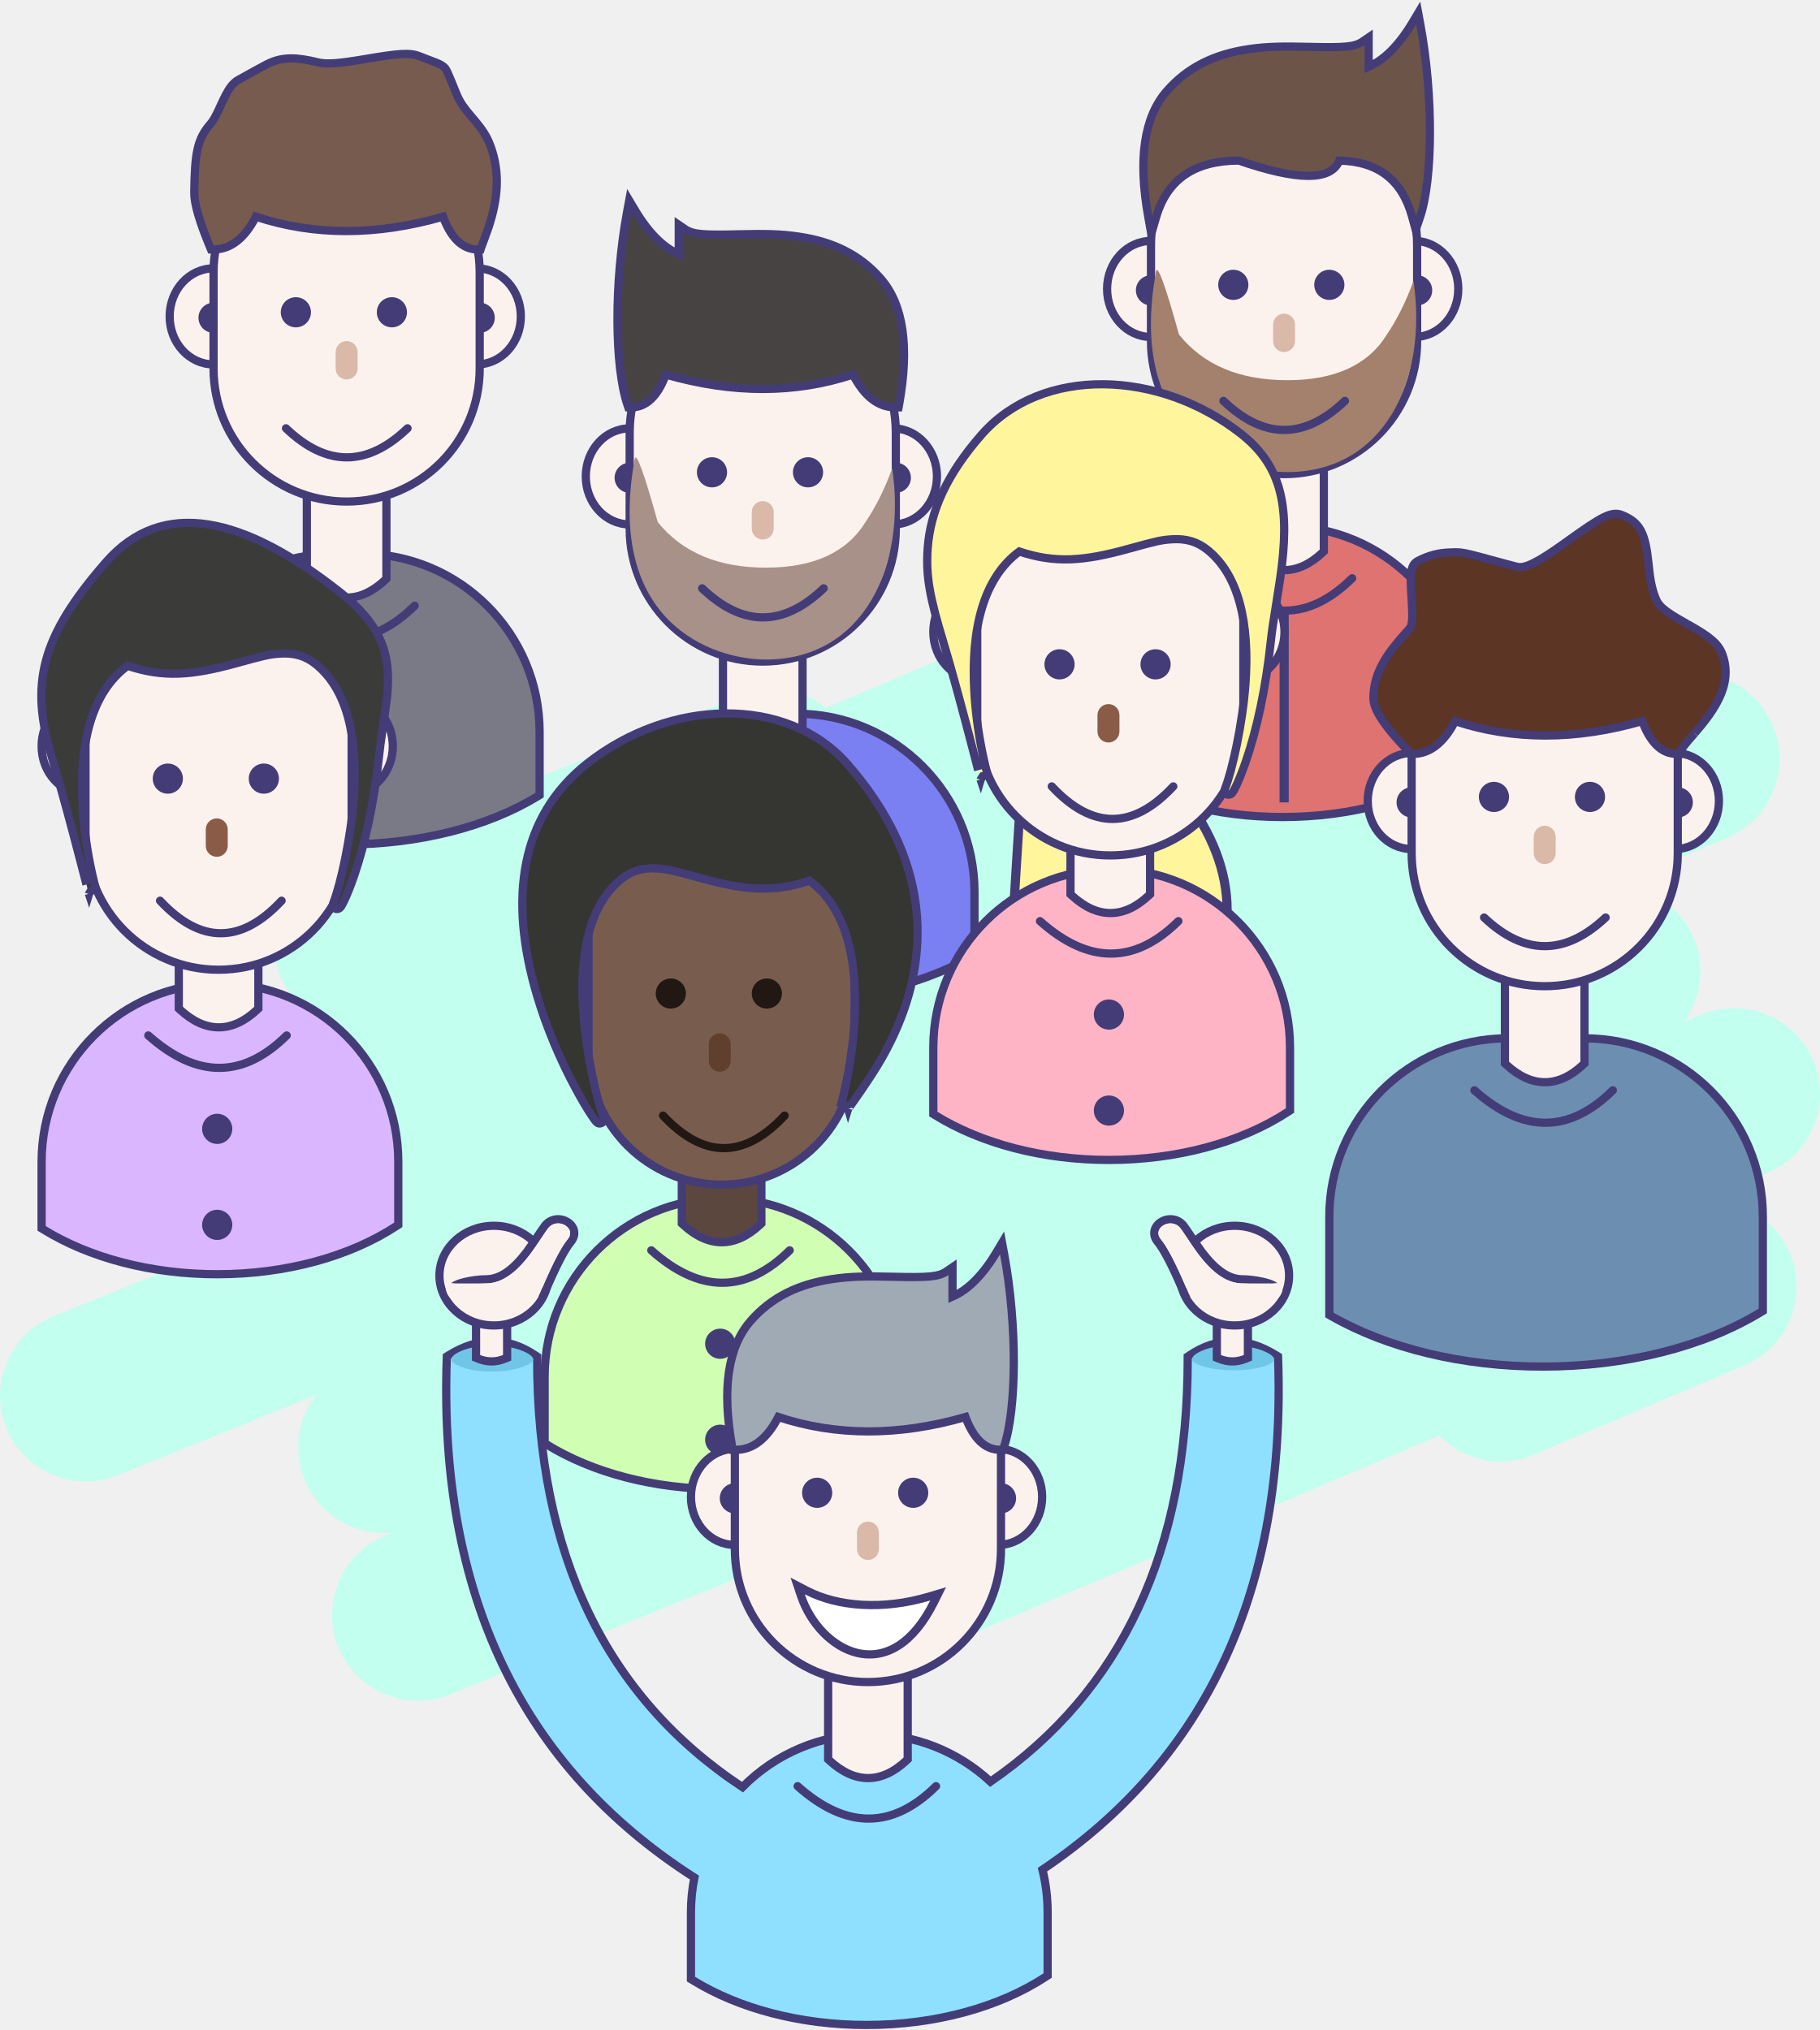
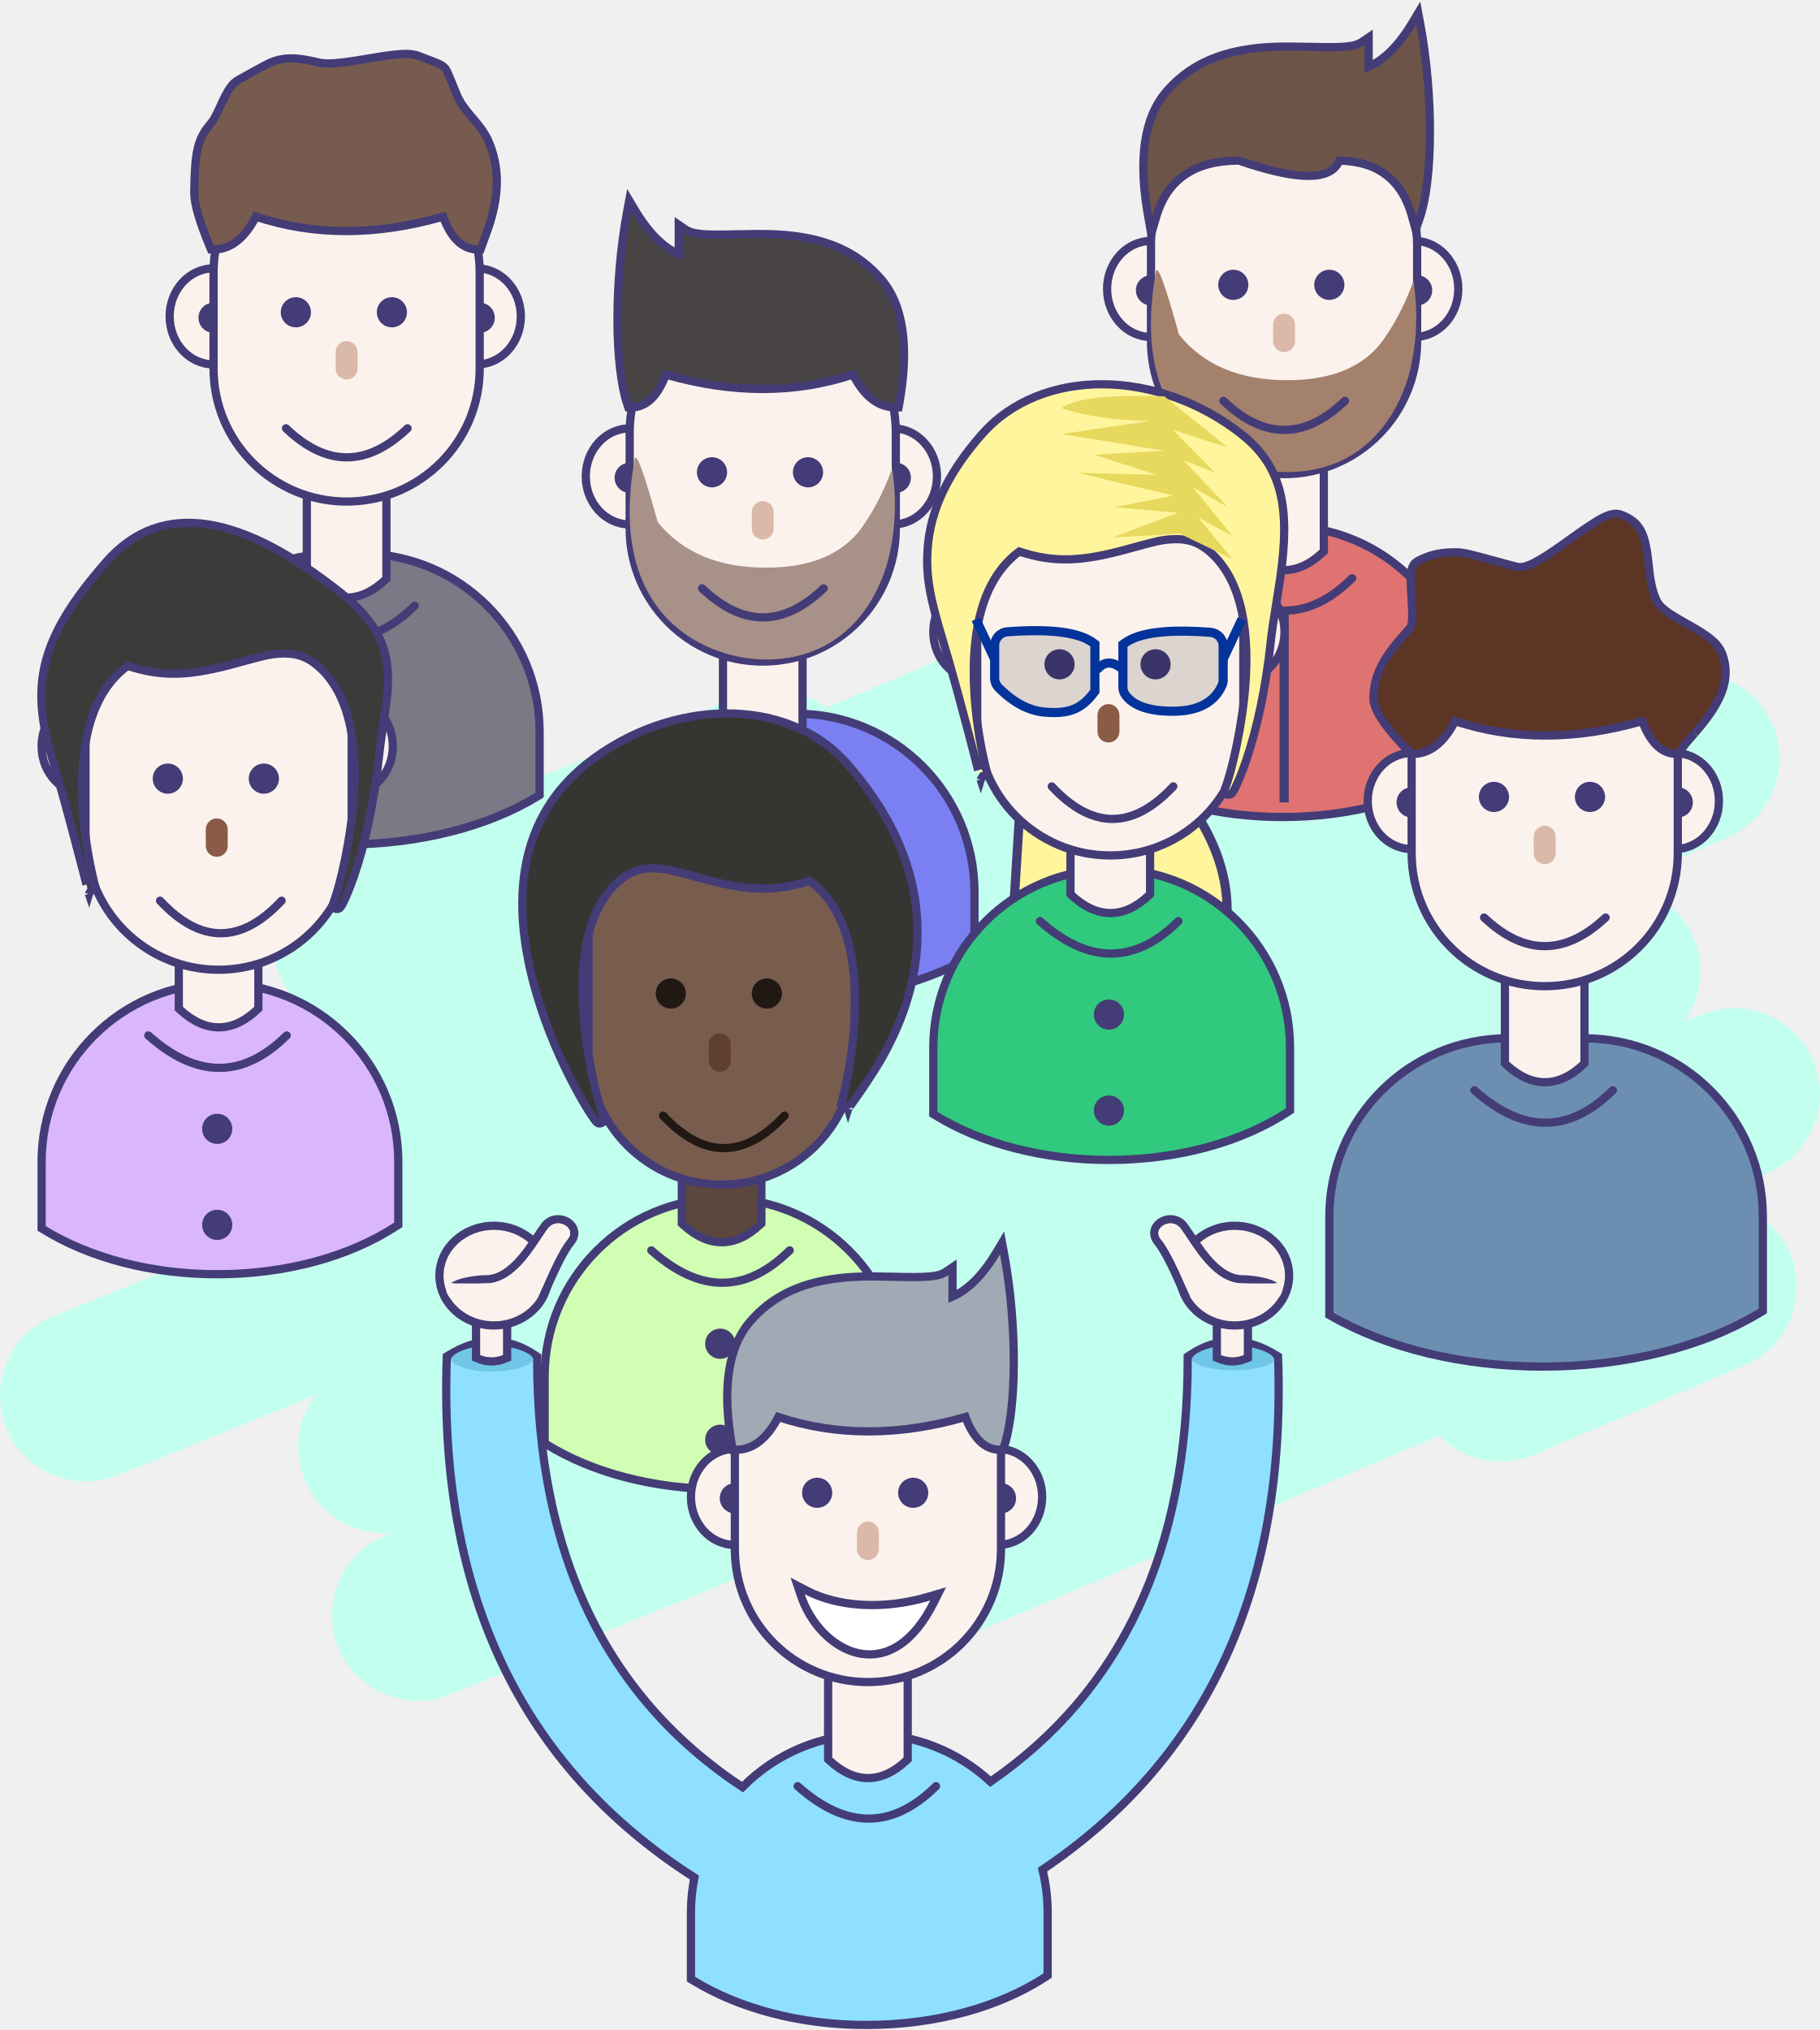
<svg xmlns="http://www.w3.org/2000/svg" width="398px" height="444px" viewBox="0 0 398 444" version="1.1">
  <defs />
  <g id="Emails" stroke="none" stroke-width="1" fill="none" fill-rule="evenodd">
    <g id="Email-Demandeur-Delegate-connu" transform="translate(-115, -1912)">
      <g id="Avril" transform="translate(115, 1801)">
        <g transform="translate(0, 46)">
          <path d="M314.749,378.996 L207.676,424.446 C198.14,428.494 187.128,424.044 183.08,414.508 C181.281,410.272 181.16,405.744 182.417,401.664 L98.388,435.614 C88.782,439.495 77.849,434.855 73.968,425.249 C70.088,415.644 74.728,404.711 84.334,400.83 L85.894,400.199 C77.792,401.038 69.782,396.492 66.578,388.562 C64.009,382.202 65.175,375.261 69.044,370.169 L25.789,387.645 C16.184,391.526 5.251,386.885 1.37,377.28 C-2.511,367.674 2.13,356.742 11.735,352.861 L36.189,342.981 C28.861,342.882 21.959,338.467 19.042,331.247 C15.161,321.641 19.801,310.708 29.407,306.827 L73.251,289.113 C67.952,287.548 63.39,283.667 61.16,278.145 C57.279,268.54 61.919,257.607 71.525,253.726 L161.997,217.173 C168.463,214.56 175.531,215.81 180.644,219.835 L256.795,187.511 C266.331,183.463 277.343,187.913 281.391,197.449 C283.452,202.303 283.311,207.54 281.417,212.046 L315.913,197.403 C325.449,193.355 336.462,197.805 340.51,207.341 C342.826,212.798 342.36,218.738 339.75,223.58 L363.086,213.675 C372.622,209.627 383.635,214.076 387.682,223.612 C391.73,233.149 387.281,244.161 377.745,248.209 L353.039,258.696 C360.363,258.672 367.335,262.965 370.376,270.129 C373.055,276.441 372.012,283.399 368.235,288.557 L371.908,286.998 C381.445,282.95 392.457,287.399 396.505,296.935 C400.553,306.472 396.104,317.484 386.567,321.532 L371.925,327.747 C380,326.783 388.07,331.188 391.407,339.049 C395.455,348.586 391.006,359.598 381.47,363.646 L335.505,383.157 C328.183,386.265 319.99,384.363 314.749,378.996 Z" id="Bg" fill="#C2FFEE" />
          <g id="Group-16" transform="translate(240, 0)">
            <path d="M79.694,233.155 C69.481,239.855 55.468,243.7 40.5,243.7 C26.134,243.7 12.64,240.16 2.528,233.931 L2.1,233.668 L2.1,219.1 C2.1,197.561 19.561,180.1 41.1,180.1 C62.639,180.1 80.1,197.561 80.1,219.1 L80.1,232.888 L79.694,233.155 Z" id="Combined-Shape" stroke="#443C77" stroke-width="1.8" fill="#DE7371" />
            <path d="M32.1,162.7 L49.5,162.7 L49.5,185.59 L49.215,185.857 C46.497,188.403 43.699,189.7 40.837,189.7 C37.978,189.7 35.158,188.405 32.391,185.863 L32.1,185.595 L32.1,162.7 Z" id="Rectangle-7" stroke="#443C77" stroke-width="1.8" fill="#FCF2ED" />
            <ellipse id="Oval-5" stroke="#443C77" stroke-width="1.8" fill="#FCF2ED" cx="11.7" cy="128.2" rx="9.6" ry="10.5" />
            <circle id="Oval-4" fill="#443C77" cx="11.7" cy="128.5" r="3.3" />
            <ellipse id="Oval-5" stroke="#443C77" stroke-width="1.8" fill="#FCF2ED" cx="69.3" cy="128.2" rx="9.6" ry="10.5" />
            <circle id="Oval-4" fill="#443C77" cx="69.9" cy="128.5" r="3.3" />
            <rect id="Rectangle-4" stroke="#443C77" stroke-width="1.8" fill="#FCF2ED" x="11.7" y="89.5" width="58.2" height="79.2" rx="29.1" />
            <path d="M59.299,79.594 C62.732,78.091 65.942,74.869 68.914,69.894 L70.135,67.849 L70.571,70.19 C73.509,85.958 73.32,104.29 70.539,112.484 L69.593,115.271 L68.818,112.431 C66.621,104.376 61.377,100.315 52.892,100.121 C51.042,104.674 43.644,104.494 30.896,100.114 C21.2,100.156 15.255,104.236 12.842,112.448 L11.766,116.114 L11.093,112.353 C8.851,99.816 10.159,90.671 15.112,84.961 C19.696,79.677 25.624,76.85 33.011,75.756 C36.939,75.174 40.242,75.103 46.568,75.258 C53.846,75.436 56.228,75.267 57.893,74.135 L59.299,73.18 L59.299,74.88 C59.299,77.375 59.299,77.798 59.299,79.594 Z" id="Path-3" stroke="#443C77" stroke-width="1.8" fill="#6C5548" />
            <path d="M41.487,168.253 C62.629,168.253 72.304,148.157 69.109,126.427 C67.51,130.867 65.565,134.786 63.276,138.186 C59.168,144.833 51.905,148.157 41.487,148.157 C31.069,148.157 23.185,144.833 17.834,138.186 C14.79,127.245 13.108,122.66 12.788,124.432 C6.374,159.975 29.603,168.253 41.487,168.253 Z" id="Path-17" fill="#A4816D" />
            <circle id="Oval-4" fill="#443C77" cx="29.7" cy="127.3" r="3.3" />
            <circle id="Oval-4" fill="#443C77" cx="50.7" cy="127.3" r="3.3" />
            <rect id="Rectangle-6" fill="#DAB9A9" x="38.4" y="133.6" width="4.8" height="8.4" rx="2.4" />
            <path d="M27.54,152.679 C36.4,161.15 45.261,161.15 54.121,152.679" id="Path-2" stroke="#443C77" stroke-width="1.8" stroke-linecap="round" />
            <path d="M25.431,191.473 C36.035,200.928 46.122,200.928 55.692,191.473" id="Path-4" stroke="#443C77" stroke-width="1.8" stroke-linecap="round" />
            <path d="M40.82,199.181 L40.82,240.501" id="Path-16" stroke="#443C77" stroke-width="2" />
          </g>
          <g id="Group-16" transform="translate(291, 112)">
            <path d="M94.068,239.991 C81.642,247.557 64.588,251.9 46.368,251.9 C28.881,251.9 12.457,247.901 0.153,240.868 L-0.3,240.609 L-0.3,219.1 C-0.3,197.561 17.161,180.1 38.7,180.1 L55.5,180.1 C77.039,180.1 94.5,197.561 94.5,219.1 L94.5,239.728 L94.068,239.991 Z" id="Combined-Shape" stroke="#443C77" stroke-width="1.8" fill="#6C8EB1" />
            <path d="M38.1,162.7 L55.5,162.7 L55.5,185.59 L55.215,185.857 C52.497,188.403 49.699,189.7 46.837,189.7 C43.978,189.7 41.158,188.405 38.391,185.863 L38.1,185.595 L38.1,162.7 Z" id="Rectangle-7" stroke="#443C77" stroke-width="1.8" fill="#FCF2ED" />
            <ellipse id="Oval-5" stroke="#443C77" stroke-width="1.8" fill="#FCF2ED" cx="17.7" cy="128.2" rx="9.6" ry="10.5" />
            <circle id="Oval-4" fill="#443C77" cx="17.7" cy="128.5" r="3.3" />
            <ellipse id="Oval-5" stroke="#443C77" stroke-width="1.8" fill="#FCF2ED" cx="75.3" cy="128.2" rx="9.6" ry="10.5" />
            <circle id="Oval-4" fill="#443C77" cx="75.9" cy="128.5" r="3.3" />
            <rect id="Rectangle-4" stroke="#443C77" stroke-width="1.8" fill="#FCF2ED" x="17.7" y="89.5" width="58.2" height="79.2" rx="29.1" />
            <circle id="Oval-4" fill="#443C77" cx="35.7" cy="127.3" r="3.3" />
            <circle id="Oval-4" fill="#443C77" cx="56.7" cy="127.3" r="3.3" />
            <rect id="Rectangle-6" fill="#DAB9A9" x="44.4" y="133.6" width="4.8" height="8.4" rx="2.4" />
            <path d="M33.54,153.679 C42.377,162.028 51.237,162.028 60.121,153.679" id="Path-2" stroke="#443C77" stroke-width="1.8" stroke-linecap="round" />
            <path d="M68.127,110.728 C53.54,114.923 39.892,114.927 27.205,110.729 C24.75,115.455 21.673,117.895 17.979,117.895 L17.601,117.895 L17.336,117.624 C11.973,112.149 9.307,108.253 9.341,105.676 C9.403,101.073 11.248,97.44 14.927,93.102 C15.466,92.466 17.233,90.463 17.299,90.387 C17.887,89.709 17.959,87.99 17.691,83.949 C17.688,83.899 17.688,83.899 17.684,83.849 C17.314,78.28 17.435,76.536 19.122,75.659 C21.364,74.494 23.542,73.922 25.837,73.847 C28.952,73.745 28.19,73.566 38.281,76.322 C39.175,76.566 39.985,76.778 40.784,76.974 C42.532,77.402 45.46,75.852 50.946,71.933 C51.169,71.774 51.401,71.607 51.683,71.405 C59.213,65.997 61.403,64.741 63.672,65.641 C67.755,67.259 68.811,69.757 69.486,76.137 C69.766,78.783 69.901,79.788 70.218,81.172 C70.473,82.285 70.8,83.296 71.224,84.245 C71.896,85.747 73.494,86.953 77.179,89.026 C77.369,89.133 78.05,89.514 78.029,89.503 C82.831,92.197 84.811,93.731 85.698,96.228 C87.462,101.193 85.645,105.924 81.226,111.417 C80.732,112.032 80.225,112.633 79.578,113.383 C79.652,113.297 78.419,114.719 78.123,115.067 C77.165,116.194 76.678,116.873 76.539,117.284 L76.332,117.895 L75.687,117.895 C72.394,117.895 69.883,115.435 68.127,110.728 Z" id="Path-3" stroke="#443C77" stroke-width="1.8" fill="#5C3524" />
            <path d="M31.431,191.473 C42.035,200.928 52.122,200.928 61.692,191.473" id="Path-4" stroke="#443C77" stroke-width="1.8" stroke-linecap="round" />
          </g>
          <g id="Group-16" transform="translate(122, 41)">
            <path d="M90.636,233.189 C78.587,239.867 62.054,243.7 44.39,243.7 C27.437,243.7 11.514,240.171 -0.415,233.963 L-0.9,233.711 L-0.9,219.1 C-0.9,197.561 16.561,180.1 38.1,180.1 L52.1,180.1 C73.639,180.1 91.1,197.561 91.1,219.1 L91.1,232.932 L90.636,233.189 Z" id="Combined-Shape" stroke="#443C77" stroke-width="1.8" fill="#7A80F1" />
            <path d="M36.1,162.7 L53.5,162.7 L53.5,185.59 L53.215,185.857 C50.497,188.403 47.699,189.7 44.837,189.7 C41.978,189.7 39.158,188.405 36.391,185.863 L36.1,185.595 L36.1,162.7 Z" id="Rectangle-7" stroke="#443C77" stroke-width="1.8" fill="#FCF2ED" />
            <ellipse id="Oval-5" stroke="#443C77" stroke-width="1.8" fill="#FCF2ED" cx="15.7" cy="128.2" rx="9.6" ry="10.5" />
            <circle id="Oval-4" fill="#443C77" cx="15.7" cy="128.5" r="3.3" />
            <ellipse id="Oval-5" stroke="#443C77" stroke-width="1.8" fill="#FCF2ED" cx="73.3" cy="128.2" rx="9.6" ry="10.5" />
            <circle id="Oval-4" fill="#443C77" cx="73.9" cy="128.5" r="3.3" />
            <rect id="Rectangle-4" stroke="#443C77" stroke-width="1.8" fill="#FCF2ED" x="15.7" y="89.5" width="58.2" height="79.2" rx="29.1" />
            <path d="M62.299,79.594 C65.732,78.091 68.942,74.869 71.914,69.894 L73.135,67.849 L73.571,70.19 C76.509,85.958 76.32,104.29 73.539,112.484 L73.332,113.095 L72.687,113.095 C69.394,113.095 66.883,110.635 65.127,105.928 C50.54,110.123 36.892,110.127 24.205,105.929 C21.75,110.655 18.673,113.095 14.979,113.095 L14.226,113.095 L14.093,112.353 C11.851,99.816 13.159,90.671 18.112,84.961 C22.696,79.677 28.624,76.85 36.011,75.756 C39.939,75.174 43.242,75.103 49.568,75.258 C56.846,75.436 59.228,75.267 60.893,74.135 L62.299,73.18 L62.299,74.88 C62.299,77.375 62.299,77.798 62.299,79.594 Z" id="Path-3" stroke="#443C77" stroke-width="1.8" fill="#484343" transform="translate(44.36669, 91.2748) scale(-1, 1) translate(-44.36669, -91.2748) " />
            <path d="M45.487,168.253 C66.629,168.253 76.304,148.157 73.109,126.427 C71.51,130.867 69.565,134.786 67.276,138.186 C63.168,144.833 55.905,148.157 45.487,148.157 C35.069,148.157 27.185,144.833 21.834,138.186 C18.79,127.245 17.108,122.66 16.788,124.432 C10.374,159.975 33.603,168.253 45.487,168.253 Z" id="Path-17" fill="#A79188" />
            <circle id="Oval-4" fill="#443C77" cx="33.7" cy="127.3" r="3.3" />
            <circle id="Oval-4" fill="#443C77" cx="54.7" cy="127.3" r="3.3" />
            <rect id="Rectangle-6" fill="#DAB9A9" x="42.4" y="133.6" width="4.8" height="8.4" rx="2.4" />
            <path d="M31.54,152.679 C40.4,161.15 49.261,161.15 58.121,152.679" id="Path-2" stroke="#443C77" stroke-width="1.8" stroke-linecap="round" />
            <path d="M29.431,191.473 C40.035,200.928 50.122,200.928 59.692,191.473" id="Path-4" stroke="#443C77" stroke-width="1.8" stroke-linecap="round" />
            <path d="M44.82,199.181 L44.82,240.501" id="Path-16" stroke="#443C77" stroke-width="2" />
          </g>
          <g id="Group-16" transform="translate(35, 6)">
            <path d="M82.568,233.171 C71.595,239.861 56.539,243.7 40.454,243.7 C25.018,243.7 10.518,240.165 -0.347,233.946 L-0.8,233.687 L-0.8,219.1 C-0.8,197.561 16.661,180.1 38.2,180.1 L44,180.1 C65.539,180.1 83,197.561 83,219.1 L83,232.908 L82.568,233.171 Z" id="Combined-Shape" stroke="#443C77" stroke-width="1.8" fill="#797A85" />
            <path d="M32.1,162.7 L49.5,162.7 L49.5,185.59 L49.215,185.857 C46.497,188.403 43.699,189.7 40.837,189.7 C37.978,189.7 35.158,188.405 32.391,185.863 L32.1,185.595 L32.1,162.7 Z" id="Rectangle-7" stroke="#443C77" stroke-width="1.8" fill="#FCF2ED" />
            <ellipse id="Oval-5" stroke="#443C77" stroke-width="1.8" fill="#FCF2ED" cx="11.7" cy="128.2" rx="9.6" ry="10.5" />
            <circle id="Oval-4" fill="#443C77" cx="11.7" cy="128.5" r="3.3" />
            <ellipse id="Oval-5" stroke="#443C77" stroke-width="1.8" fill="#FCF2ED" cx="69.3" cy="128.2" rx="9.6" ry="10.5" />
            <circle id="Oval-4" fill="#443C77" cx="69.9" cy="128.5" r="3.3" />
            <rect id="Rectangle-4" stroke="#443C77" stroke-width="1.8" fill="#FCF2ED" x="11.7" y="89.5" width="58.2" height="79.2" rx="29.1" />
            <path d="M61.886,106.391 C47.299,110.586 33.651,110.59 20.964,106.391 C18.509,111.117 15.432,113.557 11.738,113.557 L11.137,113.557 L10.907,113.002 C8.594,107.438 7.449,103.501 7.481,101.1 C7.598,92.334 8.142,89.411 11.058,86.049 C11.674,85.34 12.184,84.396 13.088,82.431 C13.198,82.191 13.198,82.191 13.309,81.949 C14.855,78.585 15.729,77.189 17.258,76.395 C18.116,75.949 22.915,73.204 24.134,72.69 C26.971,71.496 29.72,71.453 34.543,72.636 C36.48,73.111 39.152,72.872 44.662,71.946 C44.929,71.901 44.929,71.901 45.197,71.856 C52.149,70.682 54.618,70.461 56.694,71.284 C57.656,71.665 60.082,72.579 60.449,72.73 C61.427,73.131 61.958,73.453 62.39,73.965 C62.887,74.555 64.41,78.626 64.983,79.907 C65.726,81.569 66.47,82.602 68.266,84.703 C68.288,84.728 68.288,84.728 68.309,84.753 C70.536,87.358 71.494,88.775 72.366,91.228 C74.366,96.857 73.887,102.555 71.833,108.735 C71.431,109.943 70.34,112.823 70.298,112.946 L70.091,113.557 L69.446,113.557 C66.153,113.557 63.642,111.097 61.886,106.391 Z" id="Path-3" stroke="#443C77" stroke-width="1.8" fill="#765B4E" />
            <circle id="Oval-4" fill="#443C77" cx="29.7" cy="127.3" r="3.3" />
            <circle id="Oval-4" fill="#443C77" cx="50.7" cy="127.3" r="3.3" />
            <rect id="Rectangle-6" fill="#DAB9A9" x="38.4" y="133.6" width="4.8" height="8.4" rx="2.4" />
            <path d="M27.54,152.679 C36.4,161.15 45.261,161.15 54.121,152.679" id="Path-2" stroke="#443C77" stroke-width="1.8" stroke-linecap="round" />
            <path d="M25.431,191.473 C36.035,200.928 46.122,200.928 55.692,191.473" id="Path-4" stroke="#443C77" stroke-width="1.8" stroke-linecap="round" />
            <path d="M40.82,199.181 L40.82,240.501" id="Path-16" stroke="#443C77" stroke-width="2" />
          </g>
          <g id="Group-16" transform="translate(203, 149)">
            <path d="M20.636,83.156 L49.886,83.156 L50.181,83.463 C66.341,100.245 69.615,117.203 59.872,134.096 C50.004,151.205 35.742,151.205 17.826,134.324 L17.485,134.002 L20.636,83.156 Z" id="Path-5" stroke="#443C77" stroke-width="2" fill="#FFF59D" />
-             <path d="M78.694,159.155 C68.481,165.855 54.468,169.7 39.5,169.7 C25.134,169.7 11.64,166.16 1.528,159.931 L1.1,159.668 L1.1,145.1 C1.1,123.561 18.561,106.1 40.1,106.1 C61.639,106.1 79.1,123.561 79.1,145.1 L79.1,158.888 L78.694,159.155 Z" id="Combined-Shape" stroke="#443C77" stroke-width="1.8" fill="#FFB4C5" />
+             <path d="M78.694,159.155 C68.481,165.855 54.468,169.7 39.5,169.7 C25.134,169.7 11.64,166.16 1.528,159.931 L1.1,159.668 L1.1,145.1 C1.1,123.561 18.561,106.1 40.1,106.1 C61.639,106.1 79.1,123.561 79.1,145.1 L79.1,158.888 L78.694,159.155 Z" id="Combined-Shape" stroke="#443C77" stroke-width="1.8" fill="#30C97E" />
            <circle id="Oval-4" fill="#443C77" cx="39.5" cy="137.9" r="3.3" />
            <circle id="Oval-4" fill="#443C77" cx="39.5" cy="158.9" r="3.3" />
            <path d="M31.1,88.7 L48.5,88.7 L48.5,111.59 L48.215,111.857 C45.497,114.403 42.699,115.7 39.837,115.7 C36.978,115.7 34.158,114.405 31.391,111.863 L31.1,111.595 L31.1,88.7 Z" id="Rectangle-7" stroke="#443C77" stroke-width="1.8" fill="#FCF2ED" />
            <ellipse id="Oval-5" stroke="#443C77" stroke-width="1.8" fill="#FCF2ED" cx="10.7" cy="54.2" rx="9.6" ry="10.5" />
            <circle id="Oval-4" fill="#443C77" cx="10.7" cy="54.5" r="3.3" />
            <ellipse id="Oval-5" stroke="#443C77" stroke-width="1.8" fill="#FCF2ED" cx="68.3" cy="54.2" rx="9.6" ry="10.5" />
            <circle id="Oval-4" fill="#443C77" cx="68.9" cy="54.5" r="3.3" />
            <rect id="Rectangle-4" stroke="#443C77" stroke-width="1.8" fill="#FCF2ED" x="10.7" y="15.5" width="58.2" height="87.6" rx="29.1" />
            <circle id="Oval-4" fill="#443C77" cx="28.7" cy="61.3" r="3.3" />
            <circle id="Oval-4" fill="#443C77" cx="49.7" cy="61.3" r="3.3" />
            <rect id="Rectangle-6" fill="#8A5C47" x="37" y="70" width="4.8" height="8.4" rx="2.4" />
            <path d="M27,88 C35.86,97.488 44.72,97.488 53.58,88" id="Path-2" stroke="#443C77" stroke-width="1.8" stroke-linecap="round" />
            <path d="M19.901,36.627 C12.105,42.379 9.239,53.415 10.085,67.55 C10.379,72.473 11.112,77.375 12.084,81.833 C12.411,83.337 12.741,84.665 13.006,85.601 C13.094,85.911 13.166,86.144 13.184,86.19 C13.179,86.177 13.177,86.173 13.147,86.114 C13.119,86.063 13.119,86.063 13.022,85.945 C12.823,85.697 12.823,85.697 11.908,85.786 C11.582,86.277 11.466,86.452 11.443,86.531 C11.439,86.518 11.436,86.504 11.432,86.489 C11.434,86.496 11.102,85.198 10.916,84.476 C10.574,83.141 10.214,81.748 9.829,80.267 C8.747,76.106 7.664,72.015 6.624,68.188 C6.422,67.445 6.223,66.717 6.027,66.007 C5.01,62.307 4.102,59.125 3.332,56.581 C0.357,46.752 -0.576,42.108 -0.133,35.925 C0.452,27.746 4.072,19.737 11.626,11.102 C24.86,-4.024 50.515,-3.22 68.512,10.989 C77.482,18.094 79.166,27.185 76.956,42.5 C76.755,43.895 76.559,45.14 76.188,47.43 C75.409,52.238 75.142,54.018 74.885,56.416 C73.776,66.751 71.848,75.477 69.493,82.392 C68.678,84.788 67.868,86.781 67.185,88.177 C66.918,88.724 66.691,89.133 66.536,89.349 C66.466,89.446 66.402,89.521 66.309,89.596 C65.847,89.97 64.991,89.924 64.832,89.058 C64.782,88.789 64.819,88.659 64.944,88.34 C66.449,84.497 68.725,74.41 69.354,65.629 C70.315,52.206 67.886,41.826 61.123,36.324 C58.82,34.451 56.345,33.756 53.266,33.953 C50.912,34.104 49.937,34.338 43.633,36.077 C33.94,38.751 27.727,39.231 19.901,36.627 Z" id="Path-3" stroke="#443C77" stroke-width="1.8" fill="#FFF59D" />
            <path d="M24.431,117.473 C35.035,126.928 45.122,126.928 54.692,117.473" id="Path-4" stroke="#443C77" stroke-width="1.8" stroke-linecap="round" />
+             <g id="Group-7" transform="translate(10, 51)" stroke="#02349B" stroke-width="2">
+               <path d="M6.569,3.927 C15.793,2.421 22.049,2.63 25.44,4.664 L25.877,4.927 L25.922,5.435 C26.193,8.53 26.193,8.53 26.377,10.633 C26.534,12.438 26.534,12.438 26.747,14.871 L26.776,15.201 L26.603,15.482 C24.247,19.318 21.542,20.715 16.208,20.715 C12.712,20.715 9.217,19.219 5.735,16.272 C5.131,15.761 4.754,15.032 4.685,14.243 L4.064,7.149 C3.927,5.585 5.02,4.18 6.569,3.927 Z" id="Rectangle-3" fill-opacity="0.125" fill="#000000" transform="translate(15.40179, 11.82963) rotate(5) translate(-15.40179, -11.82963) " />
+               <path d="M32.748,7.499 C34.321,4.986 37.668,3.565 42.719,3.123 C48.104,2.652 51.9,4.197 53.91,7.795 C54.116,8.165 54.242,8.575 54.279,8.997 L54.925,16.377 C55.062,17.939 53.973,19.342 52.427,19.599 C43.202,21.126 36.944,20.928 33.552,18.893 L33.114,18.63 L33.07,18.122 C32.698,13.87 32.698,13.87 32.303,9.352 C32.246,8.702 32.402,8.052 32.748,7.499 Z" id="Rectangle-3" fill-opacity="0.125" fill="#000000" transform="translate(43.61393, 11.82108) scale(1, -1) rotate(5) translate(-43.61393, -11.82108) " />
+               <path d="M26.837,11.568 C28.438,9.503 30.408,9.503 32.746,11.568" id="Path-14" />
+               <path d="M54.403,9.339 L58.584,0.431" id="Path-15" />
+               <path d="M0.403,9.339 L4.584,0.431" id="Path-15" transform="translate(2.493652, 4.884766) scale(1, -1) translate(-2.493652, -4.884766) " />
+             </g>
+             <path d="M51.621,2.686 C39.296,2.274 31.803,3.142 29.143,5.289 C34.225,7.031 40.648,7.954 48.412,8.057 L29.143,10.939 C44.128,13.373 51.621,14.59 51.621,14.59 C41.402,15.173 36.293,15.465 36.293,15.465 C45.297,18.385 49.799,19.846 49.799,19.846 C38.364,19.554 32.646,19.408 32.646,19.408 C46.572,22.735 53.535,24.398 53.535,24.398 C44.965,26.098 40.68,26.947 40.68,26.947 C49.951,27.735 54.586,28.129 54.586,28.129 C45.01,31.754 40.223,33.566 40.223,33.566 C50.059,33 54.977,32.717 54.977,32.717 C62.648,36.42 66.484,38.271 66.484,38.271 C61.53,32.225 59.053,29.201 59.053,29.201 C64.09,31.938 66.609,33.307 66.609,33.307 C60.77,26.15 57.85,22.572 57.85,22.572 C62.971,25.49 65.531,26.949 65.531,26.949 C59.083,20.104 55.859,16.682 55.859,16.682 C60.404,18.462 62.676,19.352 62.676,19.352 C56.586,13.143 53.541,10.039 53.541,10.039 L65.562,13.91 L51.621,2.686 Z" id="Path-7" fill="#E7D95E" />
          </g>
          <g id="Group-16" transform="translate(9, 180)">
            <path d="M77.694,153.155 C67.481,159.855 53.468,163.7 38.5,163.7 C24.134,163.7 10.64,160.16 0.528,153.931 L0.1,153.668 L0.1,139.1 C0.1,117.561 17.561,100.1 39.1,100.1 C60.639,100.1 78.1,117.561 78.1,139.1 L78.1,152.888 L77.694,153.155 Z" id="Combined-Shape" stroke="#443C77" stroke-width="1.8" fill="#DAB6FF" />
            <circle id="Oval-4" fill="#443C77" cx="38.5" cy="131.9" r="3.3" />
            <circle id="Oval-4" fill="#443C77" cx="38.5" cy="152.9" r="3.3" />
            <path d="M30.1,82.7 L47.5,82.7 L47.5,105.59 L47.215,105.857 C44.497,108.403 41.699,109.7 38.837,109.7 C35.978,109.7 33.158,108.405 30.391,105.863 L30.1,105.595 L30.1,82.7 Z" id="Rectangle-7" stroke="#443C77" stroke-width="1.8" fill="#FCF2ED" />
            <ellipse id="Oval-5" stroke="#443C77" stroke-width="1.8" fill="#FCF2ED" cx="9.7" cy="48.2" rx="9.6" ry="10.5" />
            <circle id="Oval-4" fill="#443C77" cx="9.7" cy="48.5" r="3.3" />
            <ellipse id="Oval-5" stroke="#443C77" stroke-width="1.8" fill="#FCF2ED" cx="67.3" cy="48.2" rx="9.6" ry="10.5" />
            <circle id="Oval-4" fill="#443C77" cx="67.9" cy="48.5" r="3.3" />
            <rect id="Rectangle-4" stroke="#443C77" stroke-width="1.8" fill="#FCF2ED" x="9.7" y="9.5" width="58.2" height="87.6" rx="29.1" />
            <circle id="Oval-4" fill="#443C77" cx="27.7" cy="55.3" r="3.3" />
            <circle id="Oval-4" fill="#443C77" cx="48.7" cy="55.3" r="3.3" />
            <rect id="Rectangle-6" fill="#8A5C47" x="36" y="64" width="4.8" height="8.4" rx="2.4" />
            <path d="M26,82 C34.86,91.488 43.72,91.488 52.58,82" id="Path-2" stroke="#443C77" stroke-width="1.8" stroke-linecap="round" />
            <path d="M18.901,30.627 C11.105,36.379 8.239,47.415 9.085,61.55 C9.379,66.473 10.112,71.375 11.084,75.833 C11.411,77.337 11.741,78.665 12.006,79.601 C12.094,79.911 12.166,80.144 12.184,80.19 C12.179,80.177 12.177,80.173 12.147,80.114 C12.119,80.063 12.119,80.063 12.022,79.945 C11.823,79.697 11.823,79.697 10.908,79.786 C10.582,80.277 10.466,80.452 10.443,80.531 C10.439,80.518 10.436,80.504 10.432,80.489 C10.434,80.496 10.102,79.198 9.916,78.476 C9.574,77.141 9.214,75.748 8.829,74.267 C7.747,70.106 6.664,66.015 5.624,62.188 C5.422,61.445 5.223,60.717 5.027,60.007 C4.01,56.307 3.102,53.125 2.332,50.581 C-2.472,34.708 -0.252,24.44 14.207,7.911 C26.533,-6.178 44.287,-2.104 65.341,14.519 C69.473,17.792 72.209,20.949 73.842,24.254 C75.313,27.232 75.903,30.319 75.837,34.003 C75.788,36.691 75.698,37.405 74.613,44.824 C74.289,47.038 74.07,48.697 73.885,50.416 C72.776,60.751 70.848,69.477 68.493,76.392 C67.678,78.788 66.868,80.781 66.185,82.177 C65.918,82.724 65.691,83.133 65.536,83.349 C65.466,83.446 65.402,83.521 65.309,83.596 C64.847,83.97 63.991,83.924 63.832,83.058 C63.782,82.789 63.819,82.659 63.944,82.34 C65.449,78.497 67.725,68.41 68.354,59.629 C69.315,46.206 66.886,35.826 60.123,30.324 C57.82,28.451 55.345,27.756 52.266,27.953 C49.912,28.104 48.937,28.338 42.633,30.077 C32.94,32.751 26.727,33.231 18.901,30.627 Z" id="Path-3" stroke="#443C77" stroke-width="1.8" fill="#3B3B3A" />
            <path d="M23.431,111.473 C34.035,120.928 44.122,120.928 53.692,111.473" id="Path-4" stroke="#443C77" stroke-width="1.8" stroke-linecap="round" />
          </g>
          <g id="Group-16" transform="translate(115, 221)">
            <path d="M81.694,159.155 C71.481,165.855 57.468,169.7 42.5,169.7 C28.134,169.7 14.64,166.16 4.528,159.931 L4.1,159.668 L4.1,145.1 C4.1,123.561 21.561,106.1 43.1,106.1 C64.639,106.1 82.1,123.561 82.1,145.1 L82.1,158.888 L81.694,159.155 Z" id="Combined-Shape" stroke="#443C77" stroke-width="1.8" fill="#D0FFB4" />
            <circle id="Oval-4" fill="#443C77" cx="42.5" cy="137.9" r="3.3" />
            <circle id="Oval-4" fill="#443C77" cx="42.5" cy="158.9" r="3.3" />
            <path d="M34.1,88.7 L51.5,88.7 L51.5,111.59 L51.215,111.857 C48.497,114.403 45.699,115.7 42.837,115.7 C39.978,115.7 37.158,114.405 34.391,111.863 L34.1,111.595 L34.1,88.7 Z" id="Rectangle-7" stroke="#443C77" stroke-width="1.8" fill="#5B473E" />
            <ellipse id="Oval-5" stroke="#443C77" stroke-width="1.8" fill="#FCF2ED" cx="13.7" cy="54.2" rx="9.6" ry="10.5" />
            <circle id="Oval-4" fill="#443C77" cx="13.7" cy="54.5" r="3.3" />
            <ellipse id="Oval-5" stroke="#443C77" stroke-width="1.8" fill="#FCF2ED" cx="71.3" cy="54.2" rx="9.6" ry="10.5" />
            <circle id="Oval-4" fill="#443C77" cx="71.9" cy="54.5" r="3.3" />
            <rect id="Rectangle-4" stroke="#443C77" stroke-width="1.8" fill="#785D4F" x="13.7" y="15.5" width="58.2" height="87.6" rx="29.1" />
            <circle id="Oval-4" fill="#211814" cx="31.7" cy="61.3" r="3.3" />
            <circle id="Oval-4" fill="#211814" cx="52.7" cy="61.3" r="3.3" />
            <rect id="Rectangle-6" fill="#613F2F" x="40" y="70" width="4.8" height="8.4" rx="2.4" />
            <path d="M30,88 C38.86,97.488 47.72,97.488 56.58,88" id="Path-2" stroke="#211814" stroke-width="1.8" stroke-linecap="round" />
            <path d="M22.901,36.627 C15.105,42.379 12.239,53.415 13.085,67.55 C13.379,72.473 14.112,77.375 15.084,81.833 C15.411,83.337 15.741,84.665 16.006,85.601 C16.094,85.911 16.166,86.144 16.184,86.19 C16.179,86.177 16.177,86.173 16.147,86.114 C16.119,86.063 16.119,86.063 16.022,85.945 C15.823,85.697 15.823,85.697 14.908,85.786 C14.582,86.277 14.466,86.452 14.443,86.531 C14.439,86.518 14.436,86.504 14.432,86.489 C14.466,86.622 9.45,79.644 6.96,75.213 C2.123,66.604 -0.722,57.544 -0.723,47.911 C-0.724,35.506 4.077,23.161 14.626,11.102 C27.86,-4.024 53.515,-3.22 71.512,10.989 C86.205,22.627 88.728,40.505 82.547,61.537 C80.412,68.8 77.354,75.934 73.954,82.229 C72.719,84.514 71.52,86.529 70.575,87.947 C70.171,88.553 69.841,89.009 69.619,89.264 C69.55,89.344 69.486,89.41 69.422,89.467 C69.227,89.64 69.07,89.735 68.754,89.733 C68.184,89.598 68.184,89.598 67.902,89.137 C67.833,88.823 67.833,88.823 67.852,88.674 C67.868,88.558 67.898,88.457 67.944,88.34 C69.449,84.497 71.725,74.41 72.354,65.629 C73.315,52.206 70.886,41.826 64.123,36.324 C61.82,34.451 59.345,33.756 56.266,33.953 C53.912,34.104 52.937,34.338 46.633,36.077 C36.94,38.751 30.727,39.231 22.901,36.627 Z" id="Path-3" stroke="#443C77" stroke-width="1.8" fill="#353532" transform="translate(42.46206, 44.89074) scale(-1, 1) translate(-42.46206, -44.89074) " />
            <path d="M27.431,117.473 C38.035,126.928 48.122,126.928 57.692,117.473" id="Path-4" stroke="#443C77" stroke-width="1.8" stroke-linecap="round" />
          </g>
          <g id="Group-16" transform="translate(87, 332)">
            <path d="M129.601,122.687 C158.356,102.848 172.731,72.051 172.731,30.189 L172.731,29.711 L173.128,29.443 C179.176,25.366 185.549,25.366 192.075,29.425 L192.482,29.679 L192.499,30.158 C194.243,80.343 177.061,117.641 140.968,141.936 C141.717,144.976 142.1,148.113 142.1,151.3 L142.1,165.088 L141.694,165.355 C131.481,172.055 117.468,175.9 102.5,175.9 C88.134,175.9 74.64,172.36 64.528,166.131 L64.1,165.868 L64.1,151.3 C64.1,148.711 64.352,146.154 64.849,143.655 C26.971,119.417 8.914,81.543 10.7,30.158 L10.717,29.679 L11.124,29.425 C17.651,25.366 24.023,25.366 30.071,29.443 L30.468,29.711 L30.468,30.189 C30.468,72.899 45.431,104.092 75.366,123.881 C82.636,116.526 92.532,112.3 103.1,112.3 C113.068,112.3 122.448,116.057 129.601,122.687 Z" id="Combined-Shape" stroke="#443C77" stroke-width="1.8" fill="#8FE0FF" />
            <path d="M182.823,32.712 C188.07,32.712 191.628,31.378 191.628,30.274 C191.628,29.169 187.614,27.255 182.367,27.255 C177.12,27.255 173.668,29.169 173.668,30.274 C173.668,31.378 177.577,32.712 182.823,32.712 Z" id="Oval-16" fill="#6FC6E7" />
            <path d="M94.1,94.9 L111.5,94.9 L111.5,117.79 L111.215,118.057 C108.497,120.603 105.699,121.9 102.837,121.9 C99.978,121.9 97.158,120.605 94.391,118.063 L94.1,117.795 L94.1,94.9 Z" id="Rectangle-7" stroke="#443C77" stroke-width="1.8" fill="#FCF2ED" />
            <ellipse id="Oval-5" stroke="#443C77" stroke-width="1.8" fill="#FCF2ED" cx="73.7" cy="60.4" rx="9.6" ry="10.5" />
            <circle id="Oval-4" fill="#443C77" cx="73.7" cy="60.7" r="3.3" />
            <ellipse id="Oval-5" stroke="#443C77" stroke-width="1.8" fill="#FCF2ED" cx="131.3" cy="60.4" rx="9.6" ry="10.5" />
            <circle id="Oval-4" fill="#443C77" cx="131.9" cy="60.7" r="3.3" />
            <rect id="Rectangle-4" stroke="#443C77" stroke-width="1.8" fill="#FCF2ED" x="73.7" y="21.7" width="58.2" height="79.2" rx="29.1" />
            <circle id="Oval-4" fill="#443C77" cx="91.7" cy="59.5" r="3.3" />
            <circle id="Oval-4" fill="#443C77" cx="112.7" cy="59.5" r="3.3" />
            <rect id="Rectangle-6" fill="#DAB9A9" x="100.4" y="65.8" width="4.8" height="8.4" rx="2.4" />
            <path d="M121.299,16.594 C124.732,15.091 127.942,11.869 130.914,6.894 L132.135,4.849 L132.571,7.19 C135.509,22.958 135.32,41.29 132.539,49.484 L132.332,50.095 L131.687,50.095 C128.394,50.095 125.883,47.635 124.127,42.928 C109.54,47.123 95.892,47.127 83.205,42.929 C80.75,47.655 77.673,50.095 73.979,50.095 L73.226,50.095 L73.093,49.353 C70.851,36.816 72.159,27.671 77.112,21.961 C81.696,16.677 87.624,13.85 95.011,12.756 C98.939,12.174 102.242,12.103 108.568,12.258 C115.846,12.436 118.228,12.267 119.893,11.135 L121.299,10.18 L121.299,11.88 C121.299,14.375 121.299,14.798 121.299,16.594 Z" id="Path-3" stroke="#443C77" stroke-width="1.8" fill="#A0AAB4" />
            <path d="M87.431,123.673 C98.035,133.128 108.122,133.128 117.692,123.673" id="Path-4" stroke="#443C77" stroke-width="1.8" stroke-linecap="round" />
            <path d="M88.146,81.988 L87.44,79.878 L89.415,80.904 C96.173,84.417 106.056,85.213 116.16,82.204 L118.149,81.612 L117.222,83.469 C112.775,92.38 106.73,96.03 100.437,94.522 C95.055,93.233 90.209,88.155 88.146,81.988 Z" id="Path-9" stroke="#443C77" stroke-width="1.8" fill="#FFFFFF" />
            <path d="M20.5,33 C25.747,33 29.603,31.397 29.603,30.292 C29.603,29.187 25.747,27.288 20.5,27.288 C15.253,27.288 11.677,29.187 11.677,30.292 C11.677,31.397 15.253,33 20.5,33 Z" id="Oval-16" fill="#6FC6E7" />
            <g id="Group-25" transform="translate(10, 2)" fill="#FCF2ED" stroke="#443C77" stroke-width="1.8">
              <path d="M13.337,28.199 C12.427,28.566 11.495,28.77 10.5,28.77 C9.507,28.77 8.575,28.567 7.665,28.201 L7.1,27.974 L7.1,13.1 L13.9,13.1 L13.9,27.972 L13.337,28.199 Z" id="Combined-Shape" />
              <ellipse id="Oval-17" cx="11" cy="10" rx="11.9" ry="10.9" />
            </g>
            <g id="Group-25" transform="translate(172, 2)" fill="#FCF2ED" stroke="#443C77" stroke-width="1.8">
              <path d="M13.337,28.199 C12.427,28.566 11.495,28.77 10.5,28.77 C9.507,28.77 8.575,28.567 7.665,28.201 L7.1,27.974 L7.1,13.1 L13.9,13.1 L13.9,27.972 L13.337,28.199 Z" id="Combined-Shape" />
              <ellipse id="Oval-17" cx="11" cy="10" rx="11.9" ry="10.9" />
            </g>
            <g id="Group-24" transform="translate(10, 0)" fill="#FCF2ED">
              <path d="M21.693,15.548 C12.033,16.629 6.633,17.1 5.24,16.969 C3.456,16.801 2.483,16.557 2.035,16.032 C1.572,15.49 1.713,14.824 2.189,14.392 C2.432,14.172 2.769,13.993 3.208,13.824 C4.666,13.264 7.368,12.811 9.251,12.811 C12.376,12.811 15.253,10.687 18.186,6.827 C19.184,5.514 21.822,1.489 22.204,1.024 C23.427,-0.463 25.438,-0.7 26.995,0.202 C28.646,1.158 29.147,3.047 27.824,4.632 C26.529,6.184 24.712,9.661 22.42,15.008 L22.214,15.49 L21.693,15.548 Z" id="Path-11" stroke="#443C77" stroke-width="1.8" />
              <path d="M21.593,14.654 C23.918,9.228 25.764,5.696 27.133,4.056 C29.186,1.596 24.922,-0.864 22.899,1.596 C20.877,4.056 16.253,13.711 9.251,13.711 C7.8,13.711 4.634,13.711 2.702,13.711 C2.349,13.711 1.249,13.531 1.056,13.711 C-0.353,15.022 1.266,18.03 4.634,18.347 C5.816,18.459 11.627,18.562 19.652,17.686 C20.176,17.628 20.823,16.618 21.593,14.654 Z" id="Path-11" />
            </g>
            <g id="Group-24" transform="translate(180, 9.5) scale(-1, 1) translate(-180, -9.5) translate(166, 0)" fill="#FCF2ED">
              <path d="M21.693,15.548 C12.033,16.629 6.633,17.1 5.24,16.969 C3.456,16.801 2.483,16.557 2.035,16.032 C1.572,15.49 1.713,14.824 2.189,14.392 C2.432,14.172 2.769,13.993 3.208,13.824 C4.666,13.264 7.368,12.811 9.251,12.811 C12.376,12.811 15.253,10.687 18.186,6.827 C19.184,5.514 21.822,1.489 22.204,1.024 C23.427,-0.463 25.438,-0.7 26.995,0.202 C28.646,1.158 29.147,3.047 27.824,4.632 C26.529,6.184 24.712,9.661 22.42,15.008 L22.214,15.49 L21.693,15.548 Z" id="Path-11" stroke="#443C77" stroke-width="1.8" />
              <path d="M21.593,14.654 C23.918,9.228 25.764,5.696 27.133,4.056 C29.186,1.596 24.922,-0.864 22.899,1.596 C20.877,4.056 16.253,13.711 9.251,13.711 C7.8,13.711 4.634,13.711 2.702,13.711 C2.349,13.711 1.249,13.531 1.056,13.711 C-0.353,15.022 1.266,18.03 4.634,18.347 C5.816,18.459 11.627,18.562 19.652,17.686 C20.176,17.628 20.823,16.618 21.593,14.654 Z" id="Path-11" />
            </g>
          </g>
        </g>
      </g>
    </g>
  </g>
</svg>
